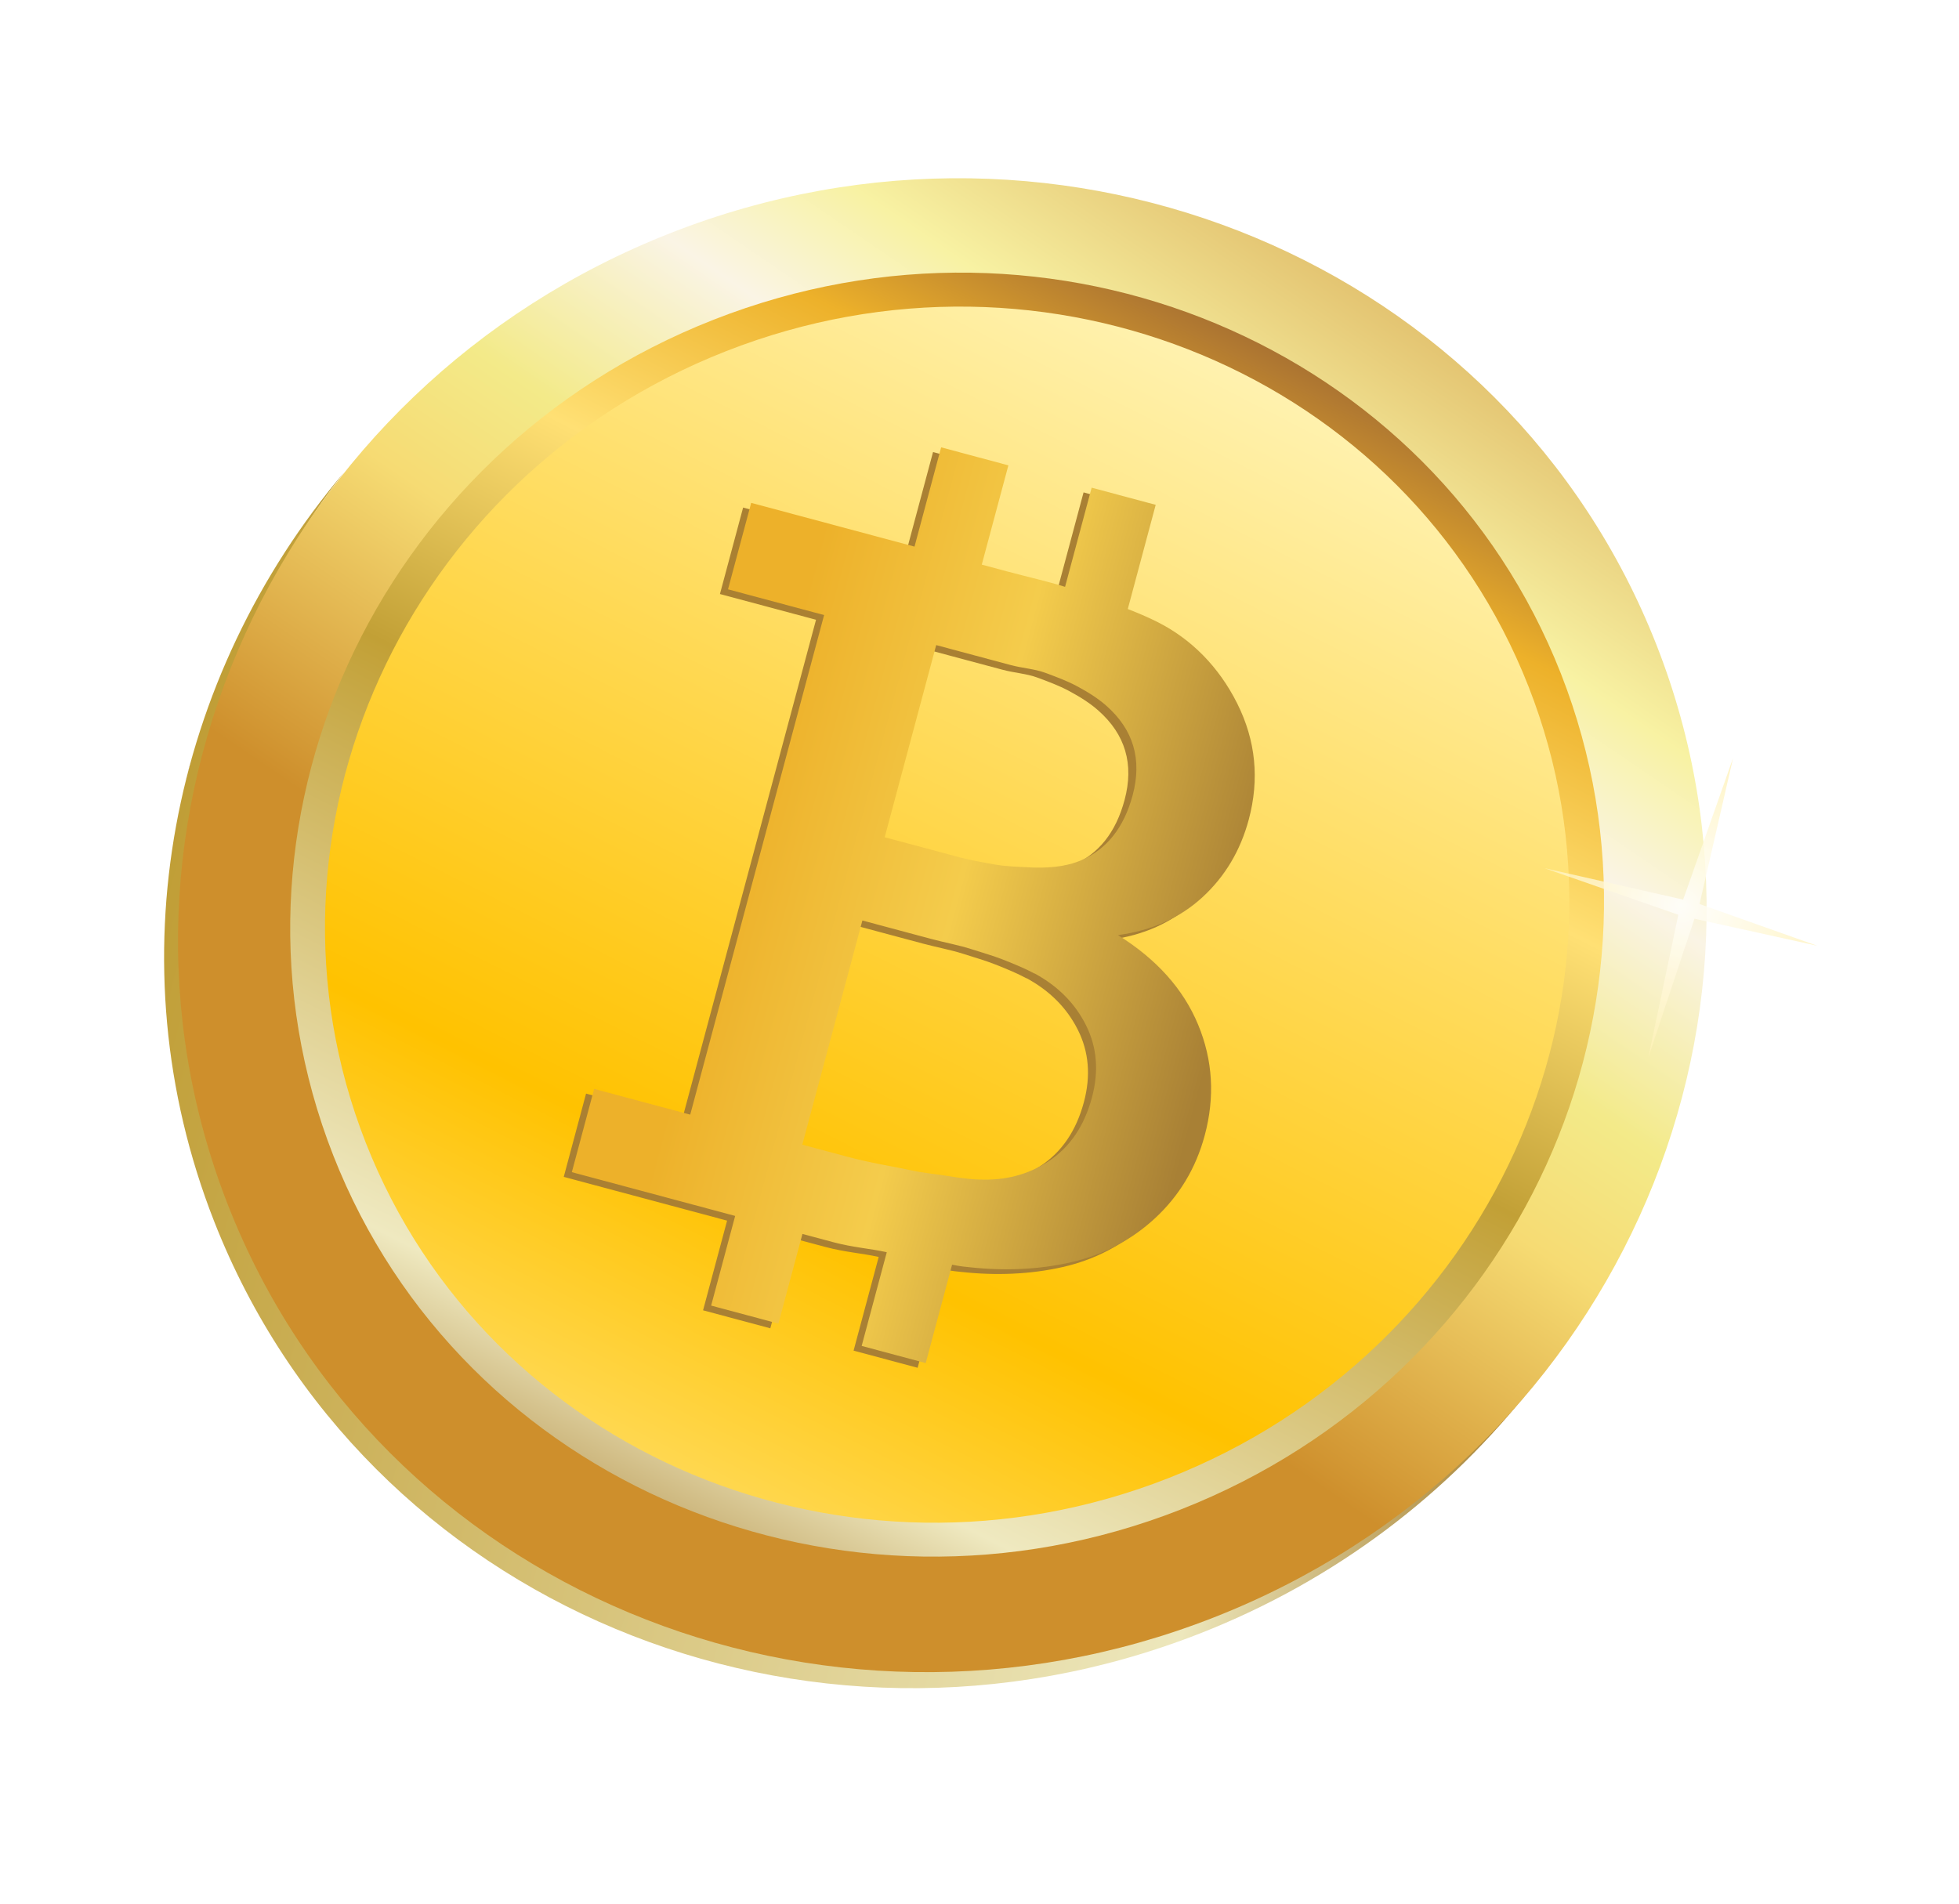
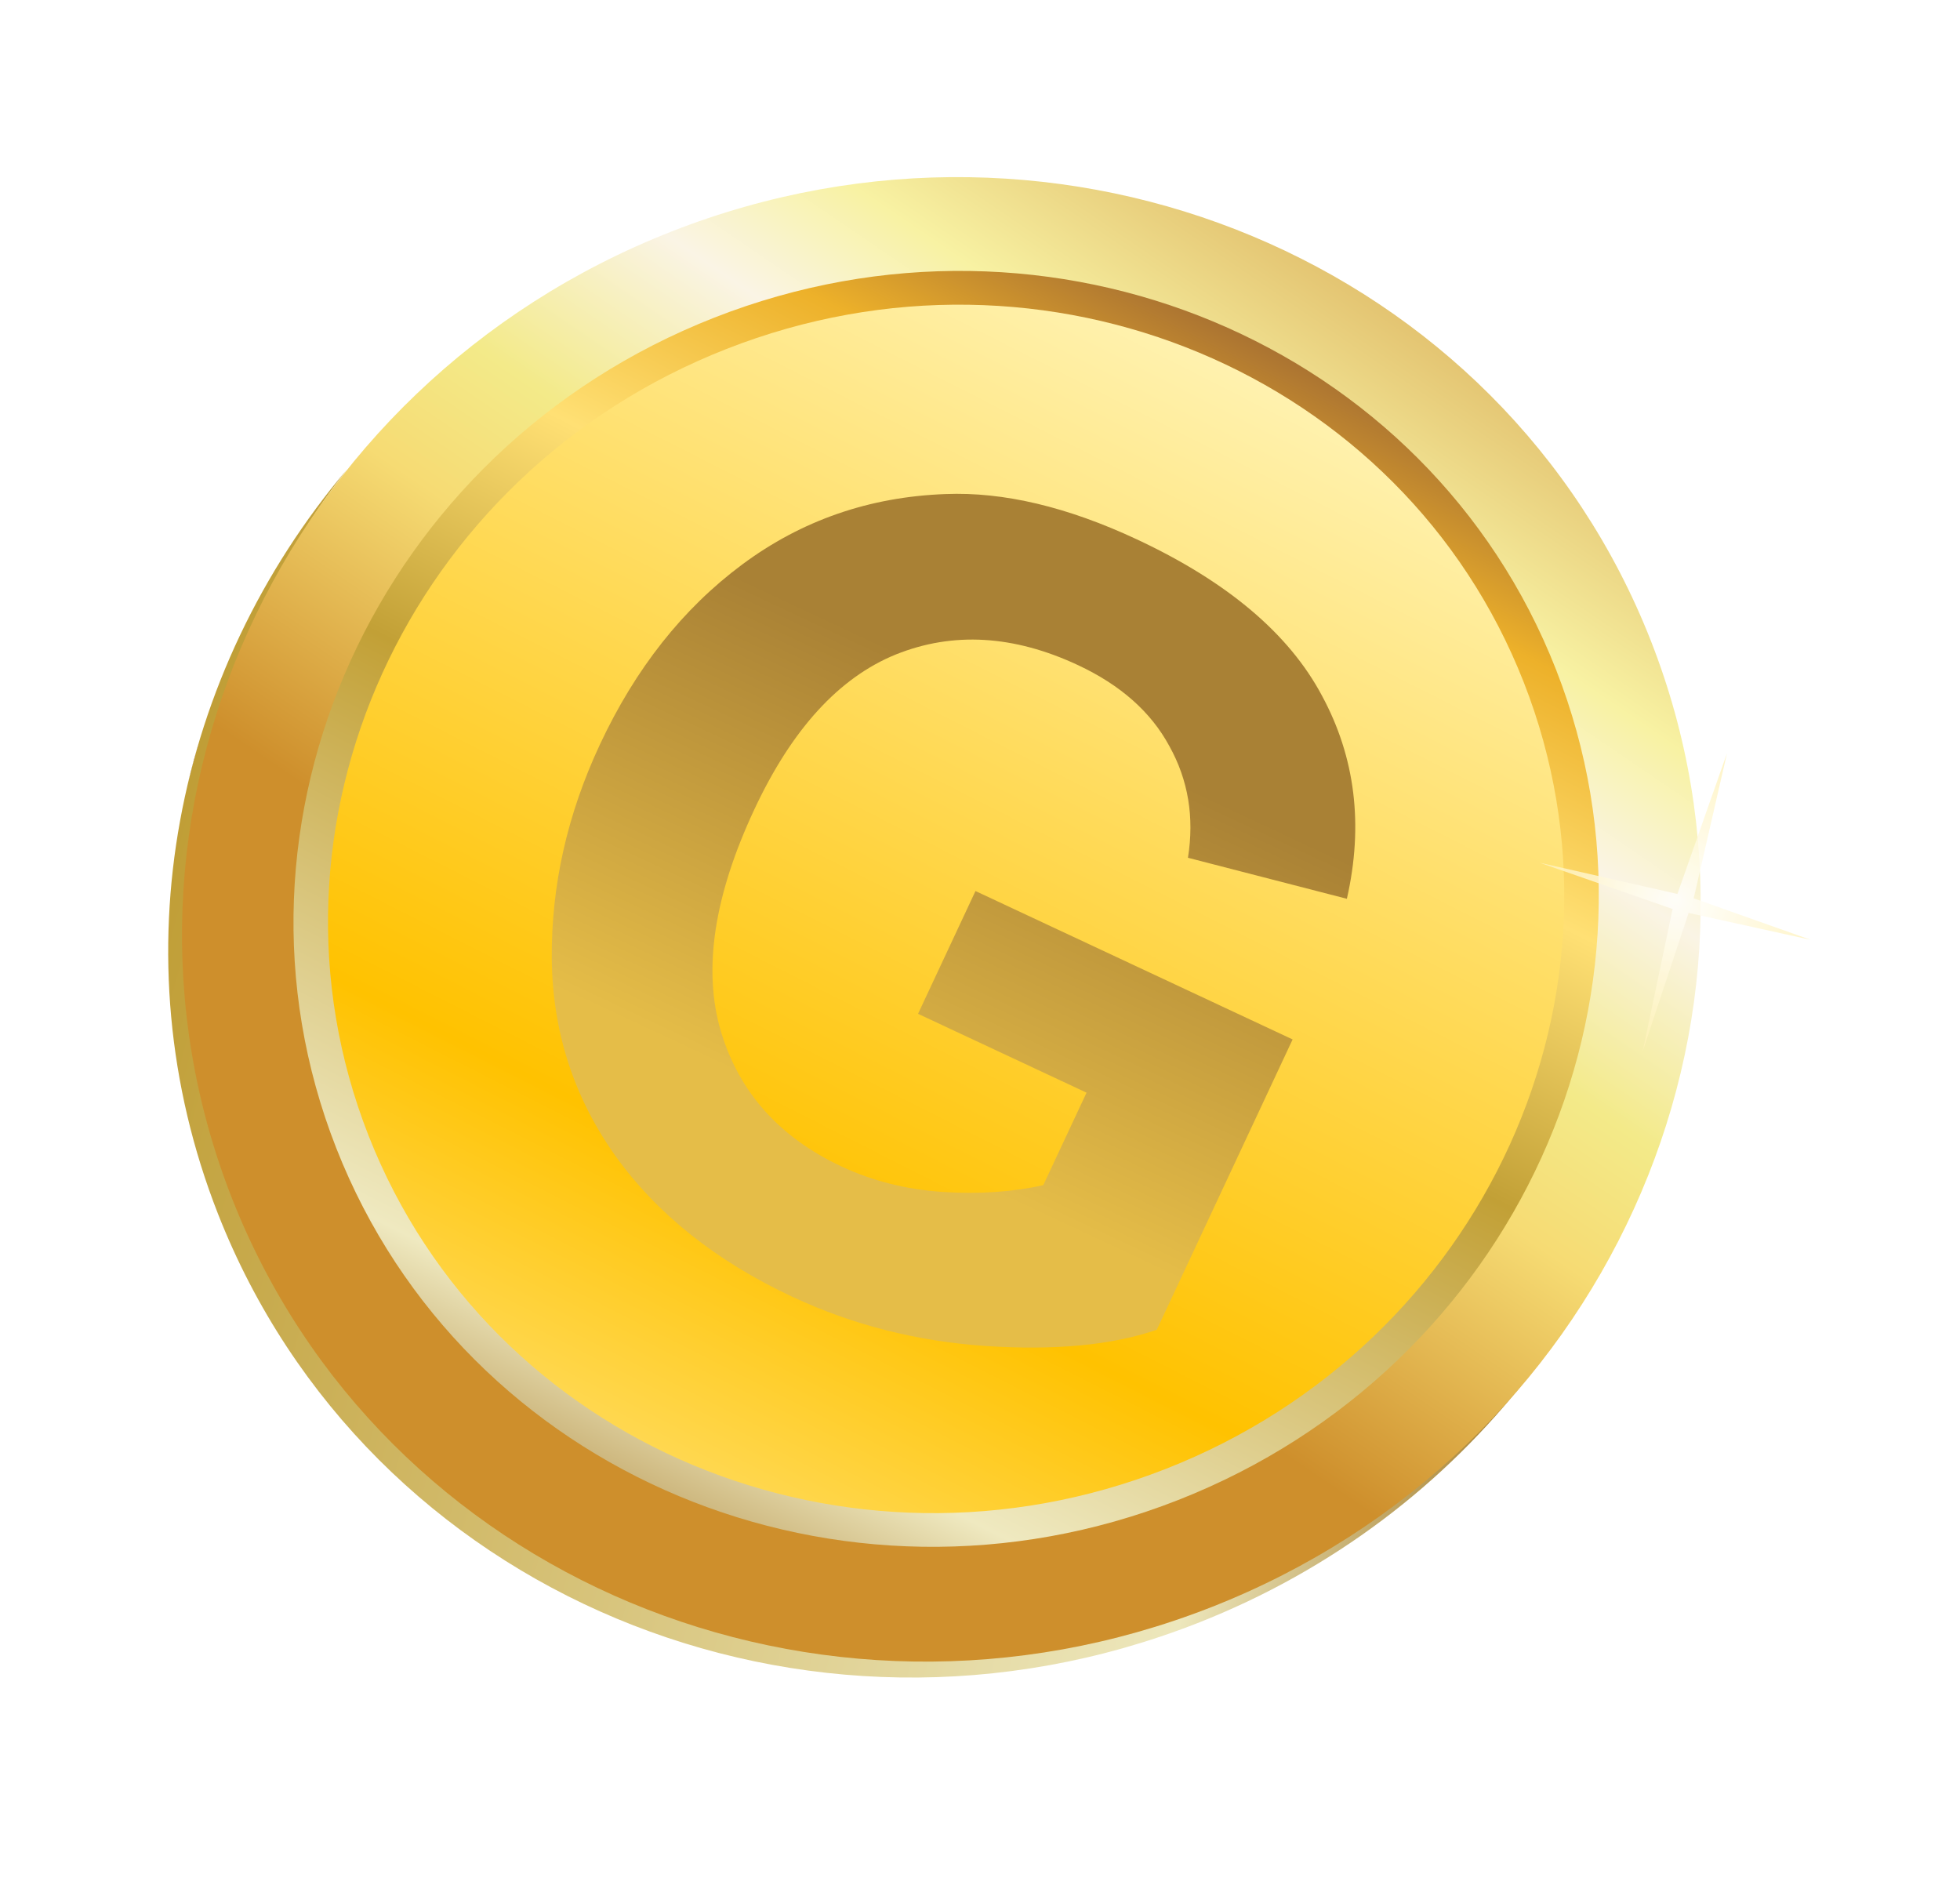
- <svg xmlns="http://www.w3.org/2000/svg" width="142" height="138" viewBox="0 0 142 138" fill="none">
-   <path d="M111.088 100.465C105.216 107.415 97.546 113.077 88.412 116.659C59.82 127.877 27.823 114.51 16.951 86.795C9.839 68.671 13.529 48.902 24.927 34.251C12.423 49.048 8.125 69.684 15.524 88.541C26.397 116.261 58.389 129.627 86.984 118.41C96.877 114.531 105.059 108.211 111.088 100.465Z" fill="url(#paint0_linear_141_1498)" />
-   <path d="M87.993 117.248C59.401 128.466 27.407 115.094 16.535 87.38C5.662 59.665 20.027 28.107 48.619 16.889C77.21 5.673 109.201 19.044 120.074 46.757C130.949 74.474 116.583 106.035 87.993 117.248Z" fill="url(#paint1_linear_141_1498)" />
-   <path d="M85.572 109.432C60.998 119.072 33.504 107.583 24.156 83.754C14.812 59.942 27.156 32.817 51.73 23.175C76.307 13.533 103.804 25.025 113.147 48.841C122.495 72.667 110.149 99.788 85.572 109.432Z" fill="url(#paint2_linear_141_1498)" />
-   <path d="M84.684 107.157C61.411 116.285 35.362 105.398 26.513 82.837C17.662 60.275 29.357 34.588 52.63 25.457C75.904 16.327 101.946 27.208 110.798 49.77C119.648 72.328 107.956 98.023 84.684 107.157Z" fill="url(#paint3_linear_141_1498)" />
-   <path d="M86.264 74.627C85.193 72.042 83.254 69.876 80.45 68.13C82.909 67.795 84.955 66.876 86.584 65.374C88.215 63.873 89.331 61.997 89.933 59.747C90.716 56.826 90.437 54.023 89.097 51.34C87.755 48.657 85.749 46.672 83.377 45.464C82.775 45.158 82.064 44.84 81.163 44.491L83.186 36.938L81.115 36.383L78.543 35.694L76.617 42.882C75.239 42.456 74.002 42.19 72.404 41.762L70.579 41.273L72.508 34.076L70.309 33.487L67.632 32.77L65.704 39.967L53.865 36.794L52.185 43.062L59.15 44.928L49.446 81.144L42.481 79.277L40.864 85.313L52.704 88.486L50.962 94.986L53.638 95.703L55.837 96.292L57.579 89.792L59.799 90.387C61.244 90.774 62.52 90.853 63.693 91.119L61.873 97.909L64.445 98.599L66.516 99.153L68.427 92.022C69.135 92.162 69.35 92.168 69.71 92.207C72.218 92.481 74.704 92.377 77.017 91.853C79.329 91.33 81.397 90.268 83.144 88.648C84.89 87.028 86.102 85.029 86.742 82.64C87.481 79.882 87.334 77.214 86.264 74.627ZM72.66 48.548C73.54 48.784 74.411 48.831 75.163 49.108C76.001 49.417 76.77 49.706 77.448 50.067C78.287 50.514 79.012 50.975 79.607 51.501C81.573 53.236 82.212 55.391 81.516 57.99C80.882 60.355 79.62 61.931 77.728 62.728C77.359 62.884 76.95 63 76.503 63.085C75.754 63.227 74.894 63.268 73.926 63.213C73.173 63.169 72.328 63.16 71.442 62.996C70.659 62.852 69.814 62.715 68.928 62.478L65.341 61.517L63.542 61.035L67.275 47.106L69.073 47.588L72.66 48.549L72.66 48.548ZM75.396 84.541C73.927 85.497 72.261 85.929 70.403 85.849C70.294 85.845 70.186 85.845 70.076 85.837C69.462 85.791 68.749 85.7 67.937 85.565C67.211 85.444 66.379 85.381 65.495 85.188C64.158 84.896 62.603 84.669 60.902 84.213L59.369 83.802L57.571 83.321L61.925 67.07L63.724 67.552L66.876 68.397C67.921 68.677 68.913 68.854 69.796 69.137C70.645 69.409 71.432 69.635 72.132 69.91C72.997 70.25 73.755 70.569 74.392 70.913C74.396 70.915 74.403 70.906 74.407 70.908C76.089 71.82 77.332 73.064 78.13 74.655C78.93 76.249 79.076 77.994 78.567 79.895C78.008 81.982 76.951 83.528 75.396 84.541Z" fill="url(#paint4_linear_141_1498)" />
-   <path d="M86.85 74.286C85.779 71.7 83.84 69.534 81.036 67.788C83.495 67.454 85.541 66.534 87.17 65.033C88.8 63.531 89.917 61.655 90.519 59.406C91.302 56.484 91.023 53.681 89.682 50.998C88.341 48.315 86.335 46.33 83.963 45.122C83.361 44.816 82.65 44.499 81.749 44.149L83.772 36.596L81.701 36.041L79.129 35.352L77.203 42.541C75.825 42.114 74.588 41.848 72.99 41.42L71.165 40.931L73.094 33.734L70.895 33.145L68.219 32.428L66.29 39.625L54.451 36.453L52.771 42.721L59.736 44.587L50.032 80.802L43.067 78.936L41.45 84.972L53.289 88.144L51.548 94.644L54.224 95.361L56.423 95.95L58.165 89.45L60.385 90.045C61.83 90.432 63.106 90.511 64.279 90.777L62.459 97.568L65.031 98.257L67.102 98.812L69.013 91.68C69.721 91.821 69.936 91.826 70.296 91.865C72.804 92.14 75.29 92.035 77.603 91.511C79.915 90.988 81.983 89.926 83.73 88.306C85.476 86.686 86.688 84.688 87.328 82.299C88.067 79.54 87.92 76.872 86.85 74.286ZM73.246 48.207C74.126 48.442 74.997 48.489 75.749 48.766C76.587 49.076 77.356 49.365 78.034 49.726C78.873 50.172 79.598 50.634 80.193 51.159C82.159 52.895 82.798 55.05 82.102 57.648C81.468 60.013 80.206 61.589 78.314 62.387C77.945 62.542 77.536 62.658 77.089 62.743C76.34 62.886 75.48 62.926 74.512 62.871C73.759 62.828 72.914 62.818 72.028 62.655C71.245 62.511 70.4 62.373 69.514 62.136L65.927 61.175L64.128 60.693L67.861 46.764L69.659 47.246L73.246 48.207L73.246 48.207ZM75.982 84.199C74.513 85.155 72.847 85.587 70.989 85.507C70.879 85.503 70.772 85.503 70.661 85.495C70.048 85.45 69.335 85.358 68.523 85.223C67.797 85.102 66.965 85.039 66.081 84.846C64.744 84.554 63.188 84.327 61.488 83.871L59.955 83.461L58.157 82.979L62.511 66.728L64.31 67.21L67.462 68.055C68.507 68.335 69.499 68.512 70.382 68.795C71.231 69.067 72.018 69.293 72.718 69.568C73.583 69.908 74.341 70.227 74.978 70.571C74.982 70.573 74.989 70.564 74.993 70.566C76.675 71.478 77.918 72.723 78.716 74.313C79.516 75.907 79.662 77.652 79.153 79.553C78.594 81.64 77.537 83.187 75.982 84.199Z" fill="url(#paint5_linear_141_1498)" />
-   <path opacity="0.8" d="M125.623 54.952L122.006 65.216L111.948 62.934L121.655 66.314L119.483 76.653L122.825 66.6L131.719 68.558L123.194 65.534L125.623 54.952Z" fill="url(#paint6_radial_141_1498)" />
+ <svg xmlns="http://www.w3.org/2000/svg" width="143" height="138" viewBox="0 0 143 138" fill="none">
+   <path d="M111.465 100.465C105.593 107.415 97.923 113.077 88.789 116.659C60.197 127.877 28.2 114.51 17.328 86.795C10.216 68.671 13.906 48.902 25.305 34.251C12.8 49.048 8.502 69.684 15.9 88.541C26.774 116.261 58.766 129.627 87.361 118.41C97.254 114.531 105.436 108.211 111.465 100.465Z" fill="url(#paint0_linear_724_233)" />
+   <path d="M88.368 117.248C59.776 128.466 27.782 115.094 16.91 87.38C6.037 59.665 20.402 28.107 48.994 16.889C77.585 5.673 109.576 19.044 120.449 46.757C131.324 74.474 116.958 106.035 88.368 117.248Z" fill="url(#paint1_linear_724_233)" />
+   <path d="M85.949 109.432C61.375 119.072 33.881 107.583 24.533 83.754C15.189 59.942 27.533 32.817 52.107 23.175C76.684 13.533 104.181 25.025 113.524 48.841C122.872 72.667 110.526 99.788 85.949 109.432Z" fill="url(#paint2_linear_724_233)" />
+   <path d="M85.057 107.157C61.784 116.285 35.735 105.398 26.886 82.837C18.035 60.275 29.73 34.588 53.004 25.457C76.277 16.327 102.32 27.208 111.171 49.77C120.021 72.328 108.329 98.023 85.057 107.157Z" fill="url(#paint3_linear_724_233)" />
+   <path opacity="0.8" d="M126 54.952L122.382 65.216L112.325 62.934L122.032 66.314L119.86 76.653L123.202 66.6L132.096 68.558L123.571 65.534L126 54.952Z" fill="url(#paint4_radial_724_233)" />
+   <path d="M66.979 73.96L71.17 65.002L94.308 75.828L84.399 97.007C81.132 98.131 76.969 98.526 71.909 98.192C66.885 97.846 62.184 96.648 57.808 94.601C52.248 91.999 47.943 88.571 44.894 84.316C41.857 80.036 40.311 75.246 40.257 69.946C40.214 64.621 41.385 59.408 43.772 54.306C46.362 48.77 49.825 44.393 54.159 41.175C58.494 37.957 63.435 36.246 68.982 36.042C73.217 35.872 77.873 36.975 82.95 39.35C89.551 42.438 94.05 46.237 96.448 50.748C98.882 55.247 99.489 60.187 98.267 65.568L86.672 62.575C87.144 59.613 86.691 56.896 85.313 54.424C83.971 51.939 81.752 49.973 78.657 48.525C73.967 46.331 69.536 46.07 65.364 47.743C61.217 49.428 57.774 53.195 55.037 59.046C52.085 65.357 51.27 70.751 52.593 75.231C53.927 79.686 56.867 82.977 61.412 85.103C63.66 86.155 66.113 86.772 68.768 86.954C71.46 87.122 73.909 86.957 76.117 86.458L79.273 79.712L66.979 73.96Z" fill="url(#paint5_linear_724_233)" />
  <defs>
-     <linearGradient id="paint0_linear_141_1498" x1="9.929" y1="69.766" x2="111.986" y2="97.112" gradientUnits="userSpaceOnUse">
+     <linearGradient id="paint0_linear_724_233" x1="10.306" y1="69.766" x2="112.363" y2="97.112" gradientUnits="userSpaceOnUse">
      <stop stop-color="#8E6737" />
      <stop offset="0" stop-color="#FFDF74" />
      <stop offset="0" stop-color="#EAAF26" />
      <stop offset="0" stop-color="#C09E36" />
      <stop offset="0.812" stop-color="#EDE7BC" />
      <stop offset="1" stop-color="#A68032" />
    </linearGradient>
-     <linearGradient id="paint1_linear_141_1498" x1="101.013" y1="19.13" x2="36.889" y2="113.116" gradientUnits="userSpaceOnUse">
+     <linearGradient id="paint1_linear_724_233" x1="101.388" y1="19.13" x2="37.264" y2="113.116" gradientUnits="userSpaceOnUse">
      <stop offset="0.017" stop-color="#E2C16E" />
      <stop offset="0.154" stop-color="#F8F2A3" />
      <stop offset="0.247" stop-color="#FAF4E5" />
      <stop offset="0.374" stop-color="#F3EA89" />
      <stop offset="0.467" stop-color="#F6DB73" />
      <stop offset="0.67" stop-color="#CE8F2C" />
    </linearGradient>
-     <linearGradient id="paint2_linear_141_1498" x1="90.267" y1="23.683" x2="41.915" y2="119.024" gradientUnits="userSpaceOnUse">
+     <linearGradient id="paint2_linear_724_233" x1="90.644" y1="23.683" x2="42.292" y2="119.024" gradientUnits="userSpaceOnUse">
      <stop stop-color="#A77032" />
      <stop offset="0.115" stop-color="#EDB12A" />
      <stop offset="0.267" stop-color="#FFE074" />
      <stop offset="0.455" stop-color="#C2A036" />
      <stop offset="0.812" stop-color="#EFE9C0" />
      <stop offset="0.973" stop-color="#A88035" />
    </linearGradient>
-     <linearGradient id="paint3_linear_141_1498" x1="89.127" y1="25.939" x2="43.332" y2="116.238" gradientUnits="userSpaceOnUse">
+     <linearGradient id="paint3_linear_724_233" x1="89.5" y1="25.939" x2="43.705" y2="116.238" gradientUnits="userSpaceOnUse">
      <stop stop-color="#FFF2B0" />
      <stop offset="0.691" stop-color="#FFC200" />
      <stop offset="1" stop-color="#FFE47D" />
    </linearGradient>
-     <linearGradient id="paint4_linear_141_1498" x1="47.458" y1="60.706" x2="89.594" y2="71.996" gradientUnits="userSpaceOnUse">
-       <stop offset="0.069" stop-color="#AA8032" />
-       <stop offset="0.973" stop-color="#A88035" />
-     </linearGradient>
-     <linearGradient id="paint5_linear_141_1498" x1="48.044" y1="60.364" x2="90.18" y2="71.654" gradientUnits="userSpaceOnUse">
-       <stop offset="0.126" stop-color="#EDB12A" />
-       <stop offset="0.5" stop-color="#F4CC4C" />
-       <stop offset="0.973" stop-color="#A88035" />
-     </linearGradient>
-     <radialGradient id="paint6_radial_141_1498" cx="0" cy="0" r="1" gradientUnits="userSpaceOnUse" gradientTransform="translate(121.867 65.619) rotate(15) scale(10.7872 10.7872)">
+     <radialGradient id="paint4_radial_724_233" cx="0" cy="0" r="1" gradientUnits="userSpaceOnUse" gradientTransform="translate(122.244 65.619) rotate(15) scale(10.7872 10.7872)">
      <stop stop-color="white" />
      <stop offset="1" stop-color="#FFF2B9" />
    </radialGradient>
+     <linearGradient id="paint5_linear_724_233" x1="75.75" y1="52.209" x2="61.766" y2="82.099" gradientUnits="userSpaceOnUse">
+       <stop stop-color="#A98135" />
+       <stop offset="1" stop-color="#E5BD48" />
+     </linearGradient>
  </defs>
</svg>
